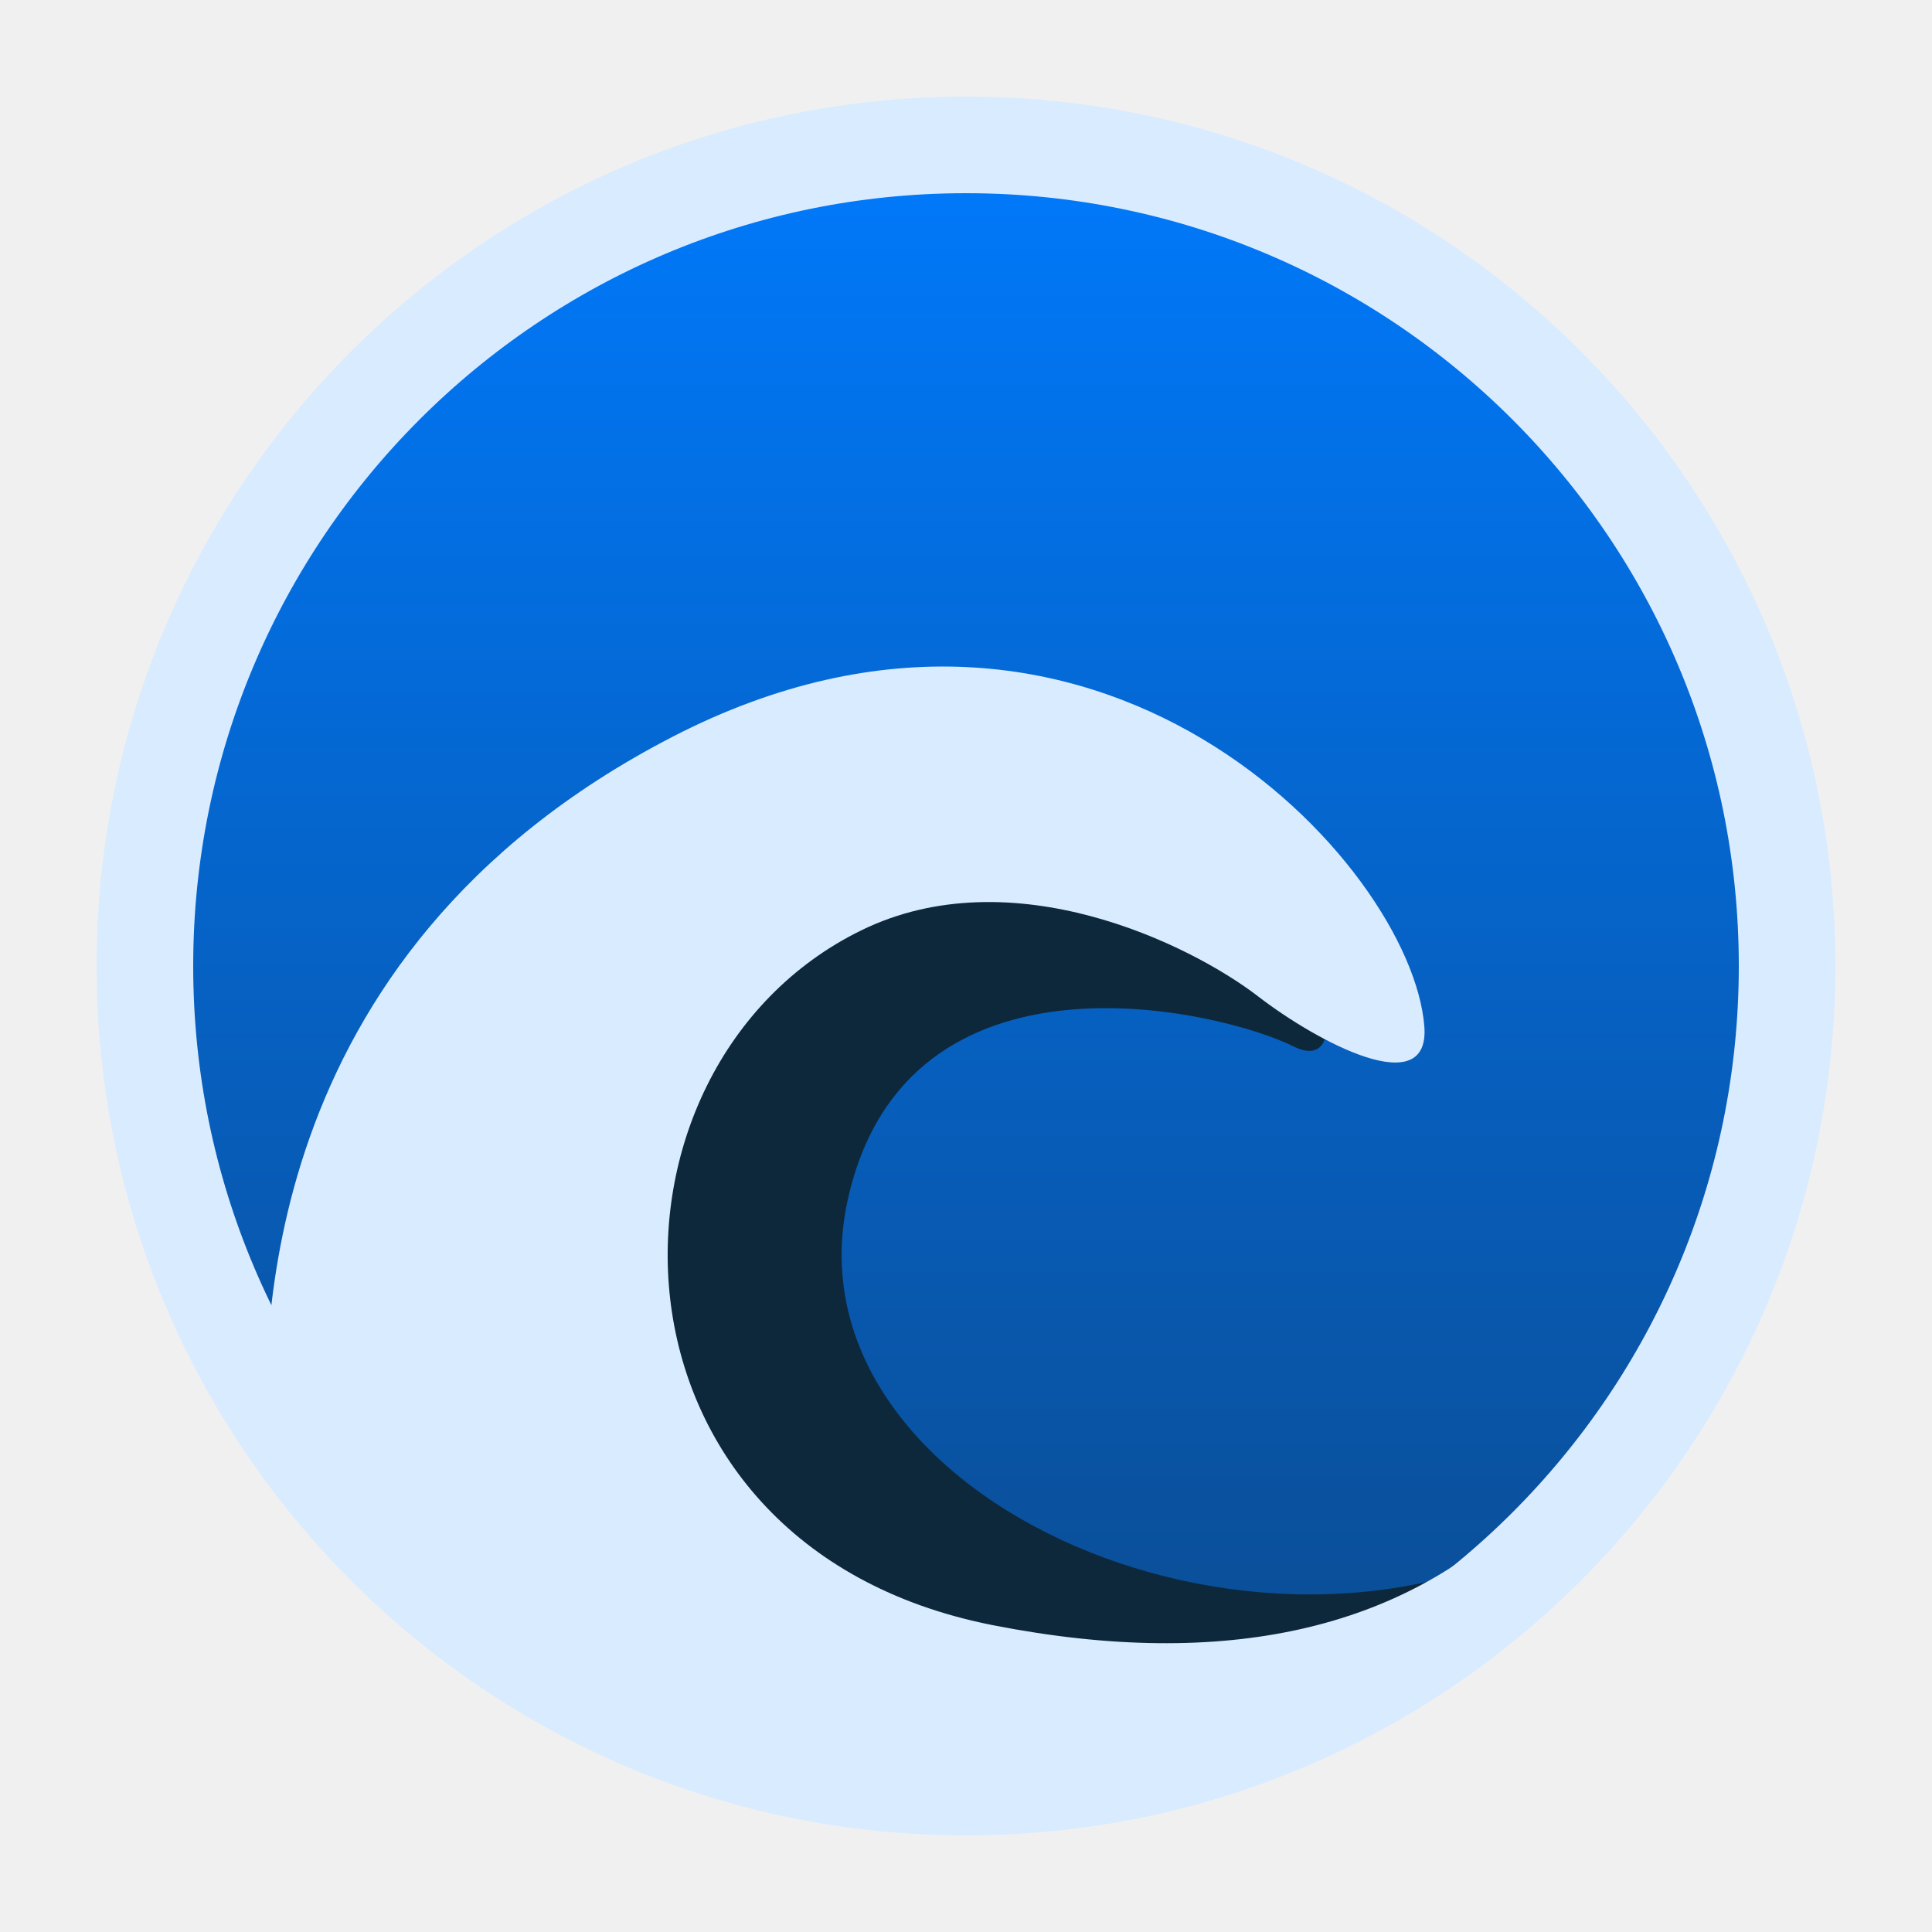
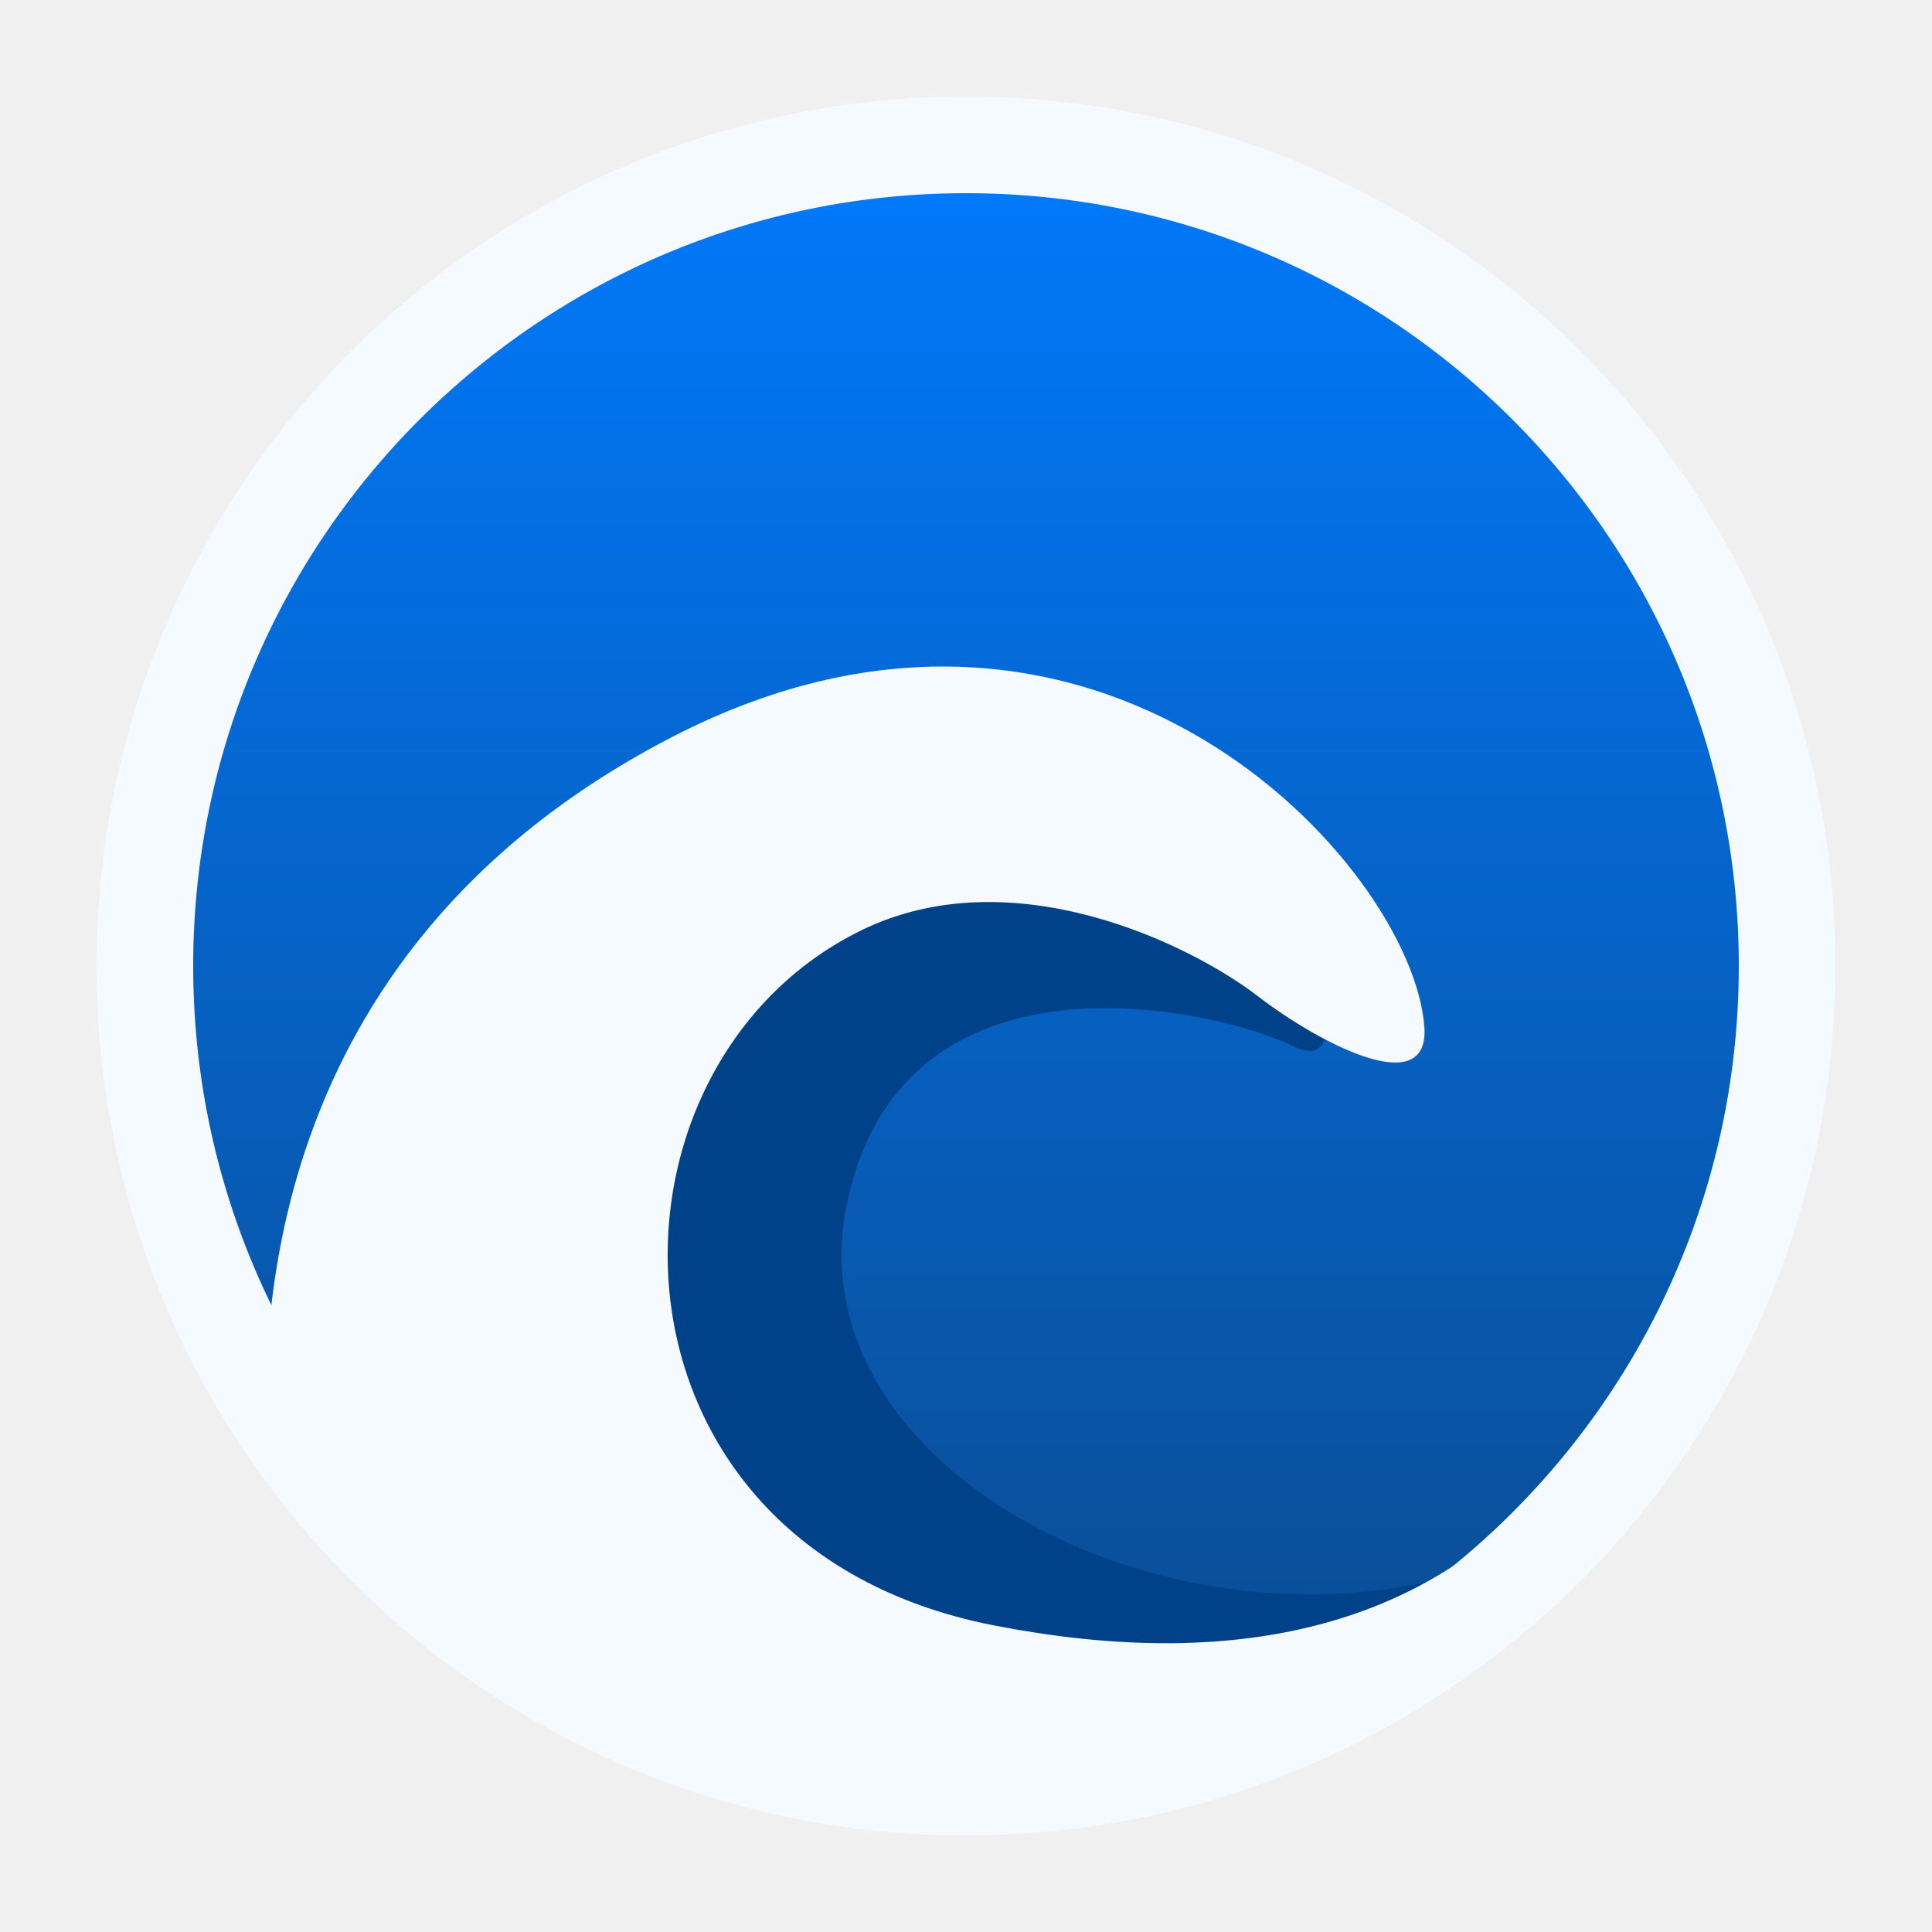
<svg xmlns="http://www.w3.org/2000/svg" width="200" height="200" viewBox="0 0 200 200" fill="none">
  <g clip-path="url(#clip0_12_31)">
-     <path d="M185 100C185 146.944 146.944 185 100 185C53.056 185 15 146.944 15 100C15 53.056 53.056 15 100 15C146.944 15 185 53.056 185 100Z" fill="url(#paint0_linear_12_31)" stroke="#D9EBFF" stroke-width="10" />
-     <path d="M163.303 157.343C132.215 177.385 80.826 155.542 87.761 124.199C93.842 96.72 126.484 104.618 133.908 108.326C141.333 112.034 136.84 92.338 119.622 86.426C96.3 78.418 67.752 80.116 58.729 120.343C52.562 147.834 64.123 184.986 110.5 185.5C154.982 175.111 163.303 157.343 163.303 157.343Z" fill="#0E283B" />
-     <path d="M171 154C171 145.15 162.629 151.439 157.506 156.45C145.198 168.488 127.076 172.996 102.837 168.249C60.698 160.001 60.324 110.455 89.134 96.321C104.72 88.675 123.211 97.728 130.241 103.147C136.359 107.861 148.059 114.117 147.446 106.248C146.139 89.496 113.41 53.621 69.557 76.303C25.708 98.986 27.5 139.721 27.5 149L47 166C47 175.11 65.419 184 74.5 184L99 188C108.081 188 156 176.61 156 167.5C156 167.5 159.5 164 171 154Z" fill="#D9EBFF" />
+     <path d="M185 100C185 146.944 146.944 185 100 185C53.056 185 15 146.944 15 100C15 53.056 53.056 15 100 15C146.944 15 185 53.056 185 100Z" fill="url(#paint0_linear_12_31)" stroke="#F4FAFF" stroke-width="10" />
+     <path d="M163.303 157.343C132.215 177.385 80.826 155.542 87.761 124.199C93.842 96.72 126.484 104.618 133.908 108.326C141.333 112.034 136.84 92.338 119.622 86.426C96.3 78.418 67.752 80.116 58.729 120.343C52.562 147.834 64.123 184.986 110.5 185.5C154.982 175.111 163.303 157.343 163.303 157.343Z" fill="#004289" />
+     <path d="M171 154C171 145.15 162.629 151.439 157.506 156.45C145.198 168.488 127.076 172.996 102.837 168.249C60.698 160.001 60.324 110.455 89.134 96.321C104.72 88.675 123.211 97.728 130.241 103.147C136.359 107.861 148.059 114.117 147.446 106.248C146.139 89.496 113.41 53.621 69.557 76.303C25.708 98.986 27.5 139.721 27.5 149L47 166C47 175.11 65.419 184 74.5 184L99 188C108.081 188 156 176.61 156 167.5C156 167.5 159.5 164 171 154Z" fill="#F4FAFF" />
  </g>
  <defs>
    <linearGradient id="paint0_linear_12_31" x1="100" y1="10" x2="100" y2="190" gradientUnits="userSpaceOnUse">
      <stop stop-color="#007BFF" />
      <stop offset="1" stop-color="#0C4889" />
    </linearGradient>
    <clipPath id="clip0_12_31">
      <rect width="200" height="200" fill="white" />
    </clipPath>
  </defs>
</svg>
